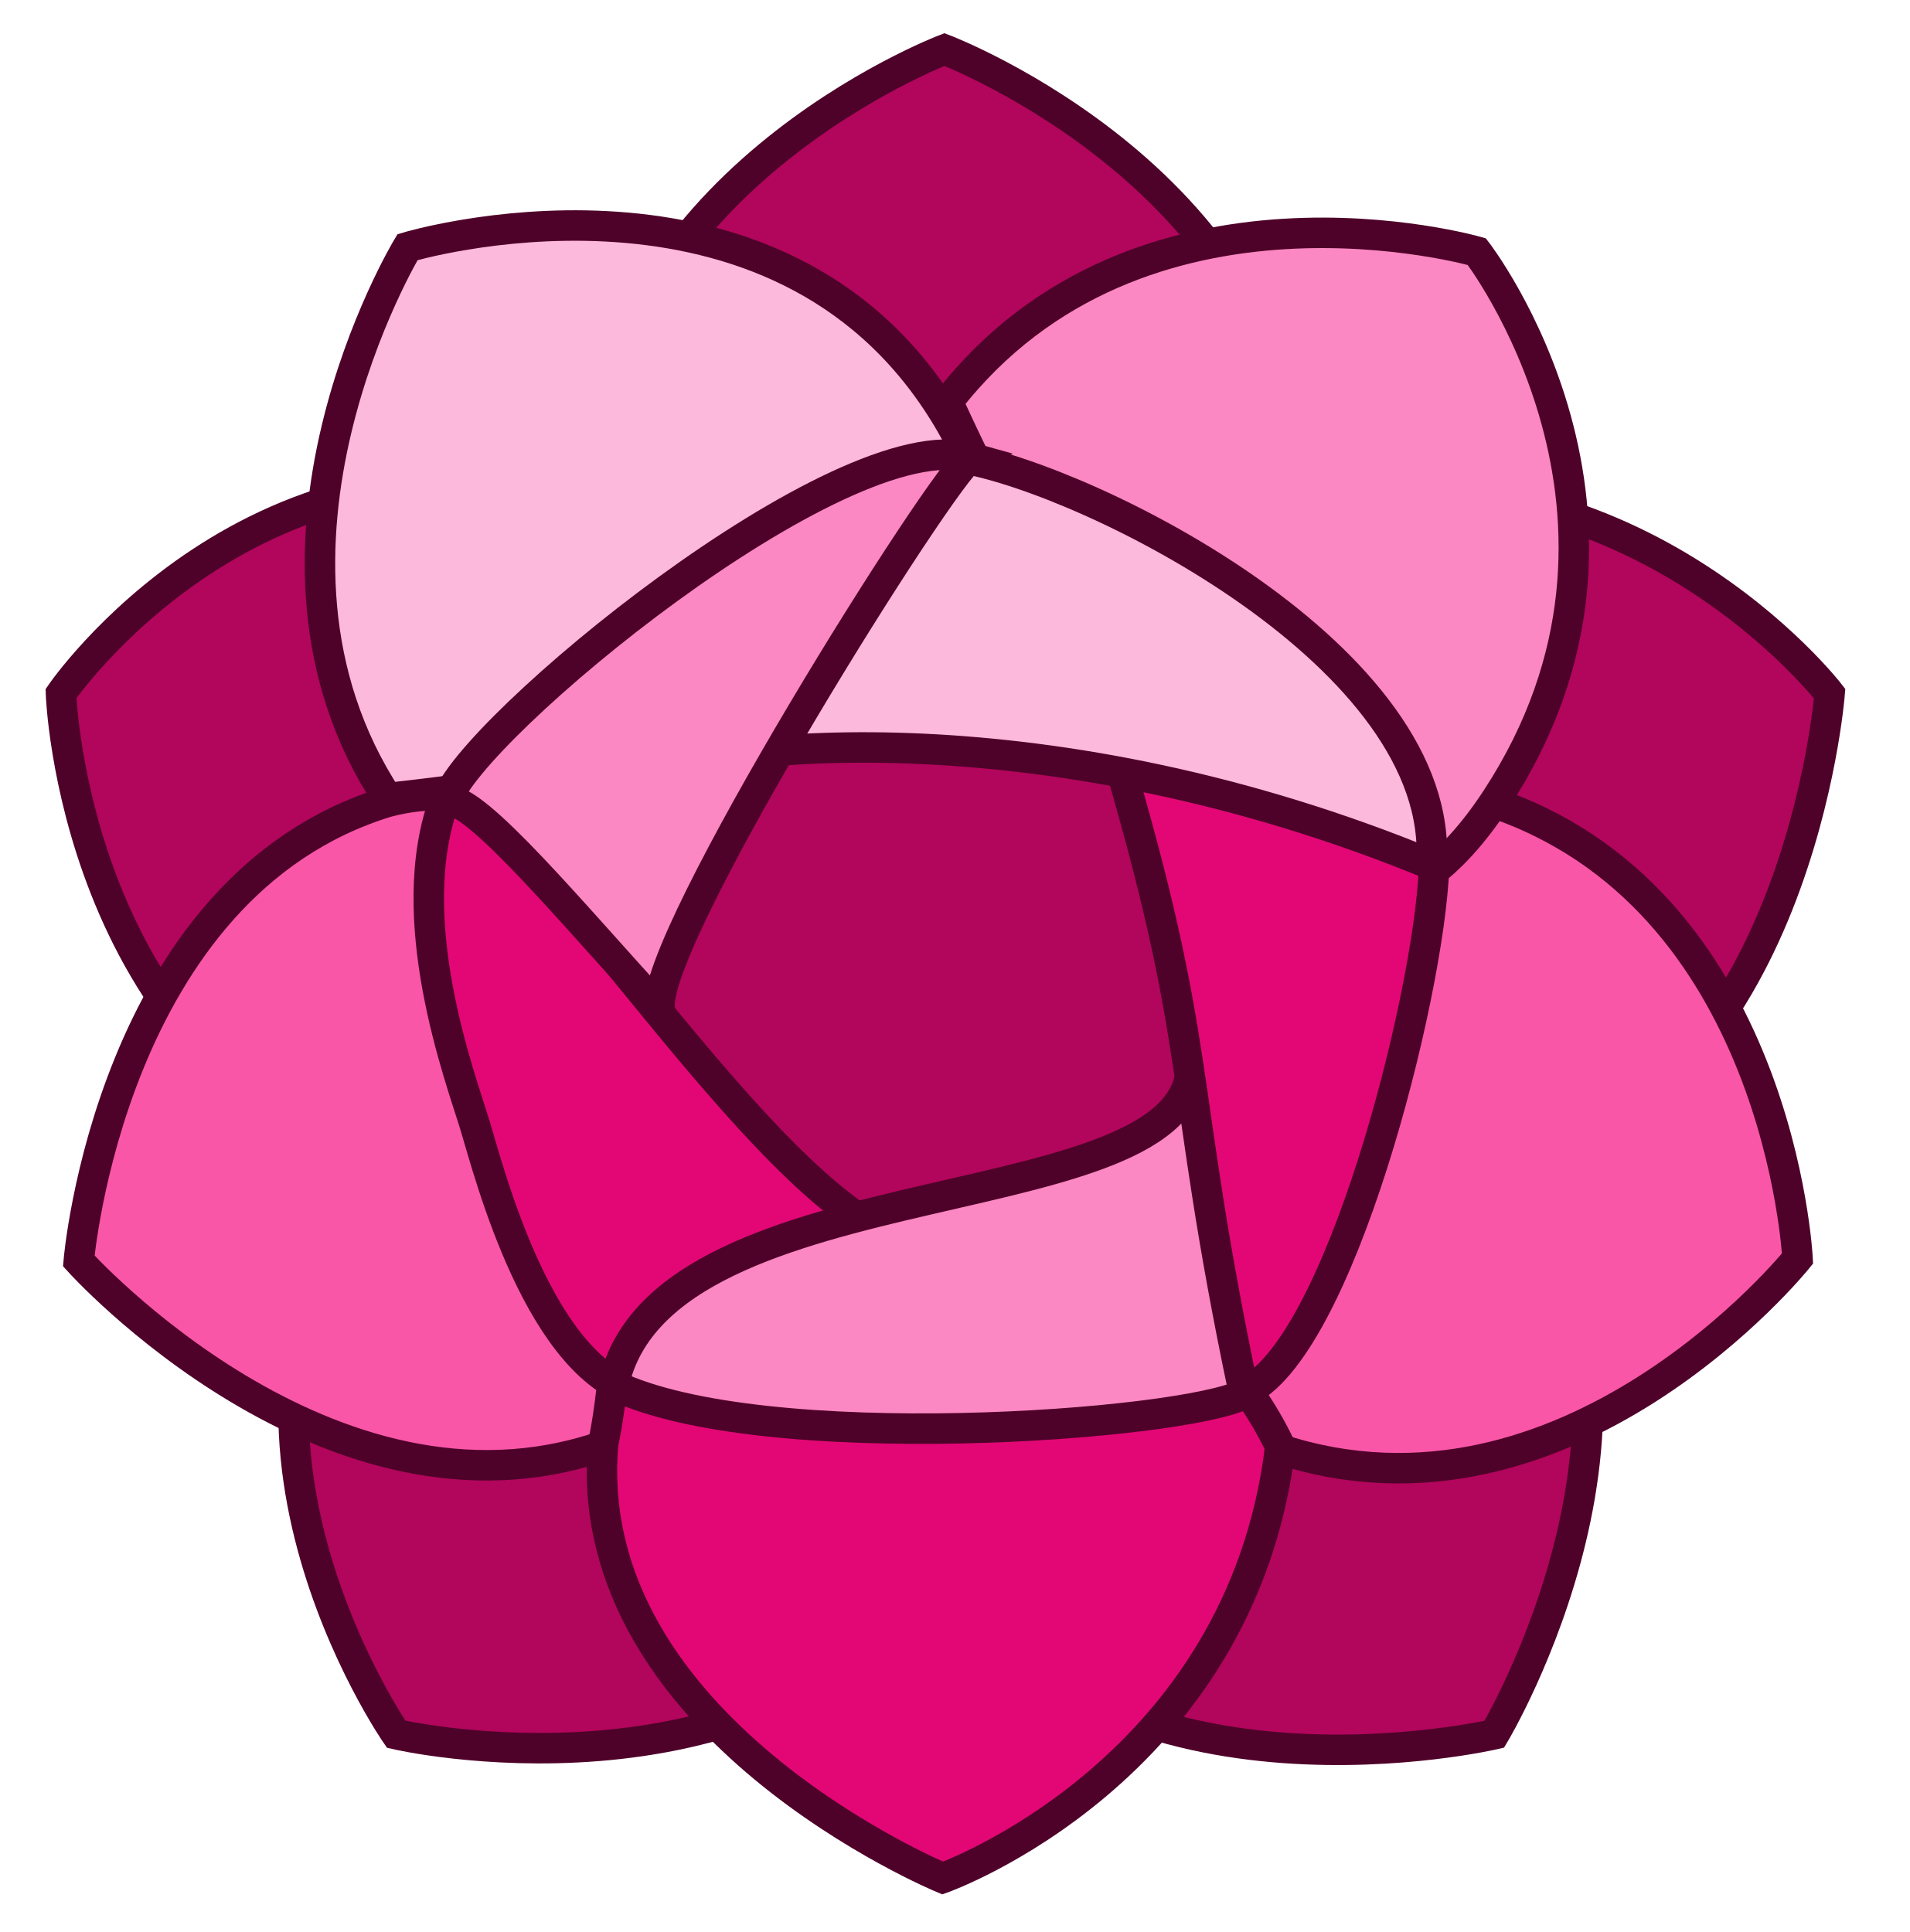
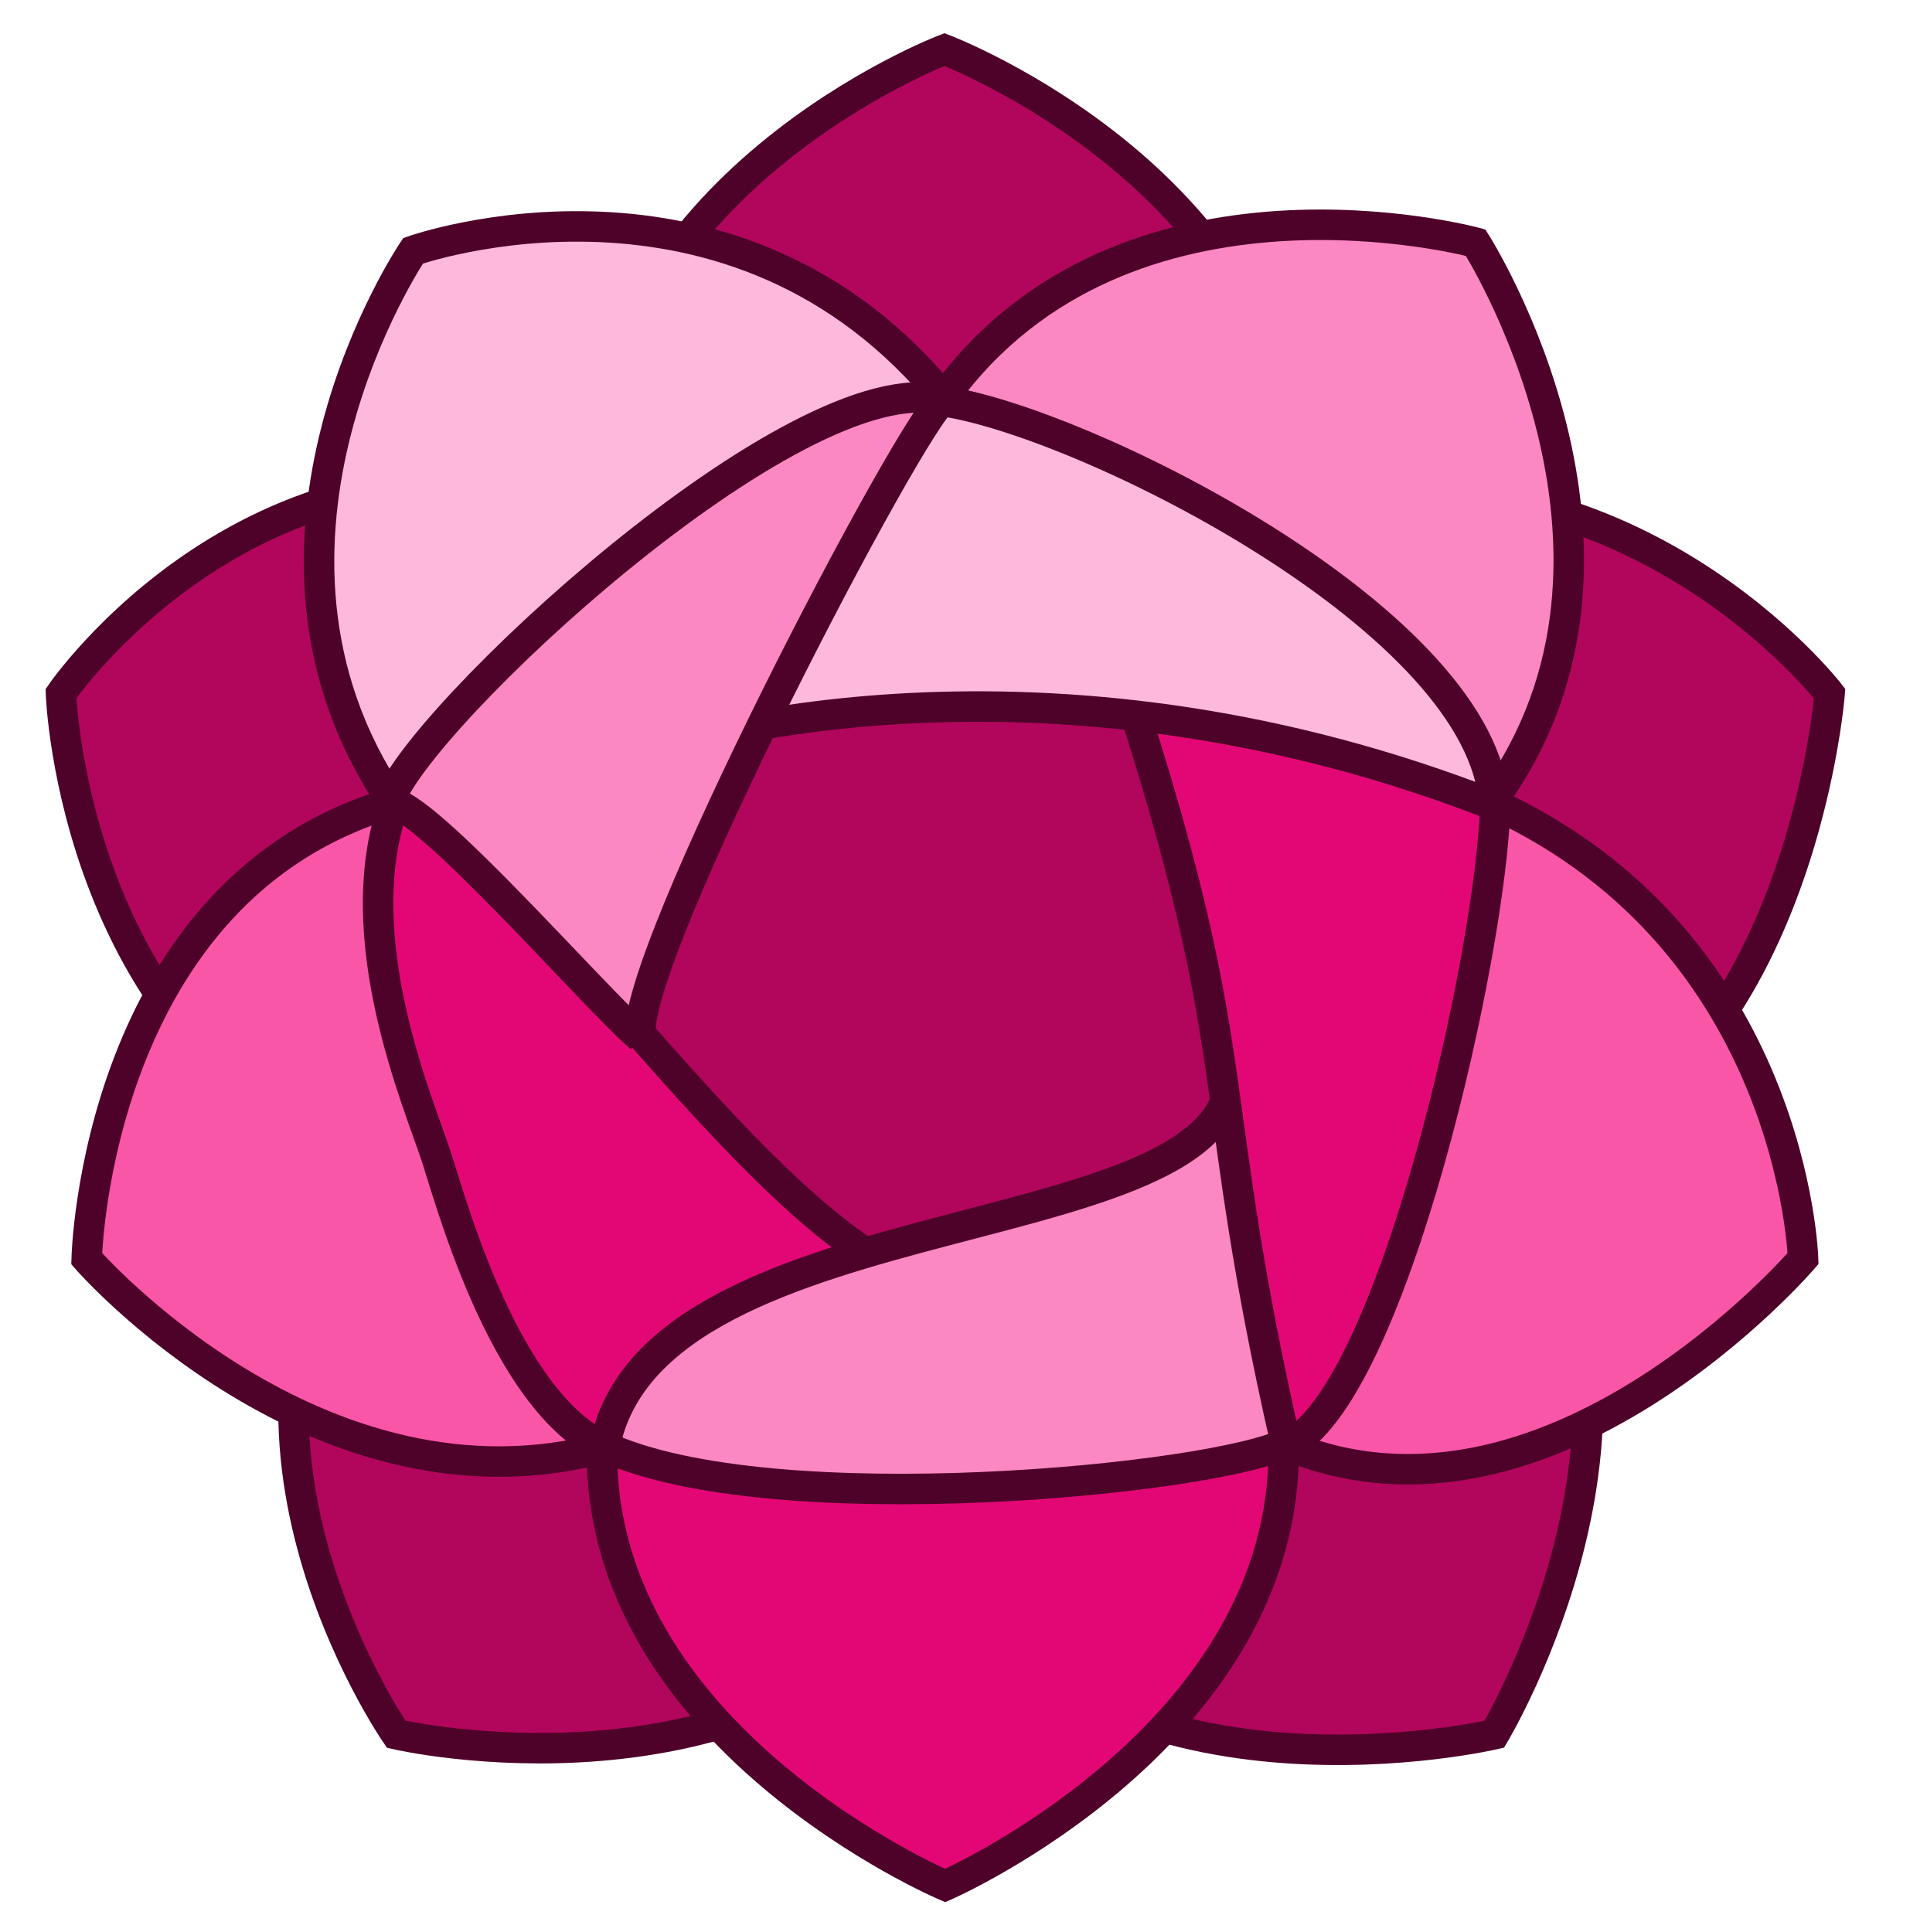
<svg xmlns="http://www.w3.org/2000/svg" width="501" height="507">
  <g fill="none" fill-rule="evenodd" stroke="#4F0229" stroke-width="8">
    <path fill="#B2055C" d="M247.793 414.072c-50.362 62.832-143.851 41.033-143.851 41.033s-57.227-82.608-4.823-149.169C19.236 277.255 16 182.024 16 182.024s51.185-75.025 139.65-50.926C155.65 48.107 247.793 13 247.793 13s92.6 35.294 92.6 118.098c87.233-17.145 139.639 50.926 139.639 50.926s-8.284 106.07-83.091 123.911c47.007 62.653-4.89 149.169-4.89 149.169s-99.207 23.218-144.258-41.033z" />
-     <path fill="#FA56A8" d="M390.527 210.216c76.335 24.803 81.088 120.046 81.088 120.046s-60.283 75.008-136.3 49.878c-45.35-14.992-25.232-160.421 55.212-169.924z" />
-     <path fill="#E30775" d="M335.909 379.62c-10.301 85.36-88.573 113.219-88.573 113.219s-95.086-39.319-89.14-113.458c6.554-81.719 140.927-77.305 177.714.239z" />
-     <path fill="#FB88C2" d="M248.651 105.452C298.906 40.548 387.465 66.032 387.465 66.032s53.71 69.501 5.106 143.669-103.676-17.342-143.919-104.249z" />
-     <path fill="#FDB9DB" d="M101.669 209.435c-42.742-65.1 5.249-144.576 5.249-144.576s93.085-27.949 138.646 40.144c45.562 68.093-37.975 92.562-143.895 104.432z" />
-     <path fill="#FA56A8" d="M101.524 210.471C182.211 189.216 162 368.5 158 379.5c-71.676 24.513-137.331-48.605-137.331-48.605s8.294-98.189 80.855-120.424z" />
-     <path fill="#E30775" d="M168.543 365.932c26.768 5.69 104.044-23.323 64.791-41.57-39.253-18.247-97.801-117.848-116.51-114.835-11.89 31.26 4.069 73.458 7.835 85.909 3.765 12.451 17.117 64.805 43.885 70.495z" />
-     <path fill="#FB88C2" d="M326.281 365.897c2.44-11.478 6.313-77.776 7.425-83.009 1.112-5.233-27.447-51.855-21.394-6.295 6.053 45.56-138.646 27.228-151.323 86.866 39.135 18.804 148.98 10.622 165.291 2.438z" />
-     <path fill="#E30775" d="M326.337 365.385c24.948-10.426 48.592-103.934 49.887-137.447.078-2.013-4.497-25.456-13.517-37.859-9.021-12.403-68.803-5.367-70.83 4.169 24.514 82.106 16.791 86.991 34.46 171.137z" />
-     <path fill="#FDB9DB" d="M164.847 204.627c24.948-10.426 111.572-18.59 210.712 22.29 3.915-54.293-89.044-100.626-122.741-106.624-22.968 3.856-63.591 27.219-64.769 32.76-1.178 5.541-54.354 66.507-23.203 51.575z" />
-     <path fill="#FB88C2" d="M173.091 264.747c-2.58-18.025 75.068-141.38 81.593-144.653-34.102-9.579-131.72 71.411-137.421 90.005 7.284-1.364 33.334 30.192 55.828 54.648z" />
+     <path fill="#FA56A8" d="M392.303 211.113c78.331 36.332 80.763 119.159 80.763 119.159s-66.571 77.622-135.536 48.932c-28.387-68.054 2.957-147.602 54.774-168.091z" />
+     <path fill="#FB88C2" d="M247.864 103.926c47.371-65.2 139.291-40.252 139.291-40.252s51.812 81.151 4.548 146.204c-23.484 30.533-103.678-34.6-143.839-105.952z" />
+     <path fill="#FDB9DB" d="M103.021 210.528c-46.399-68.137 5.363-144.725 5.363-144.725s84.303-29.871 140.061 39.566c-5.677 81.922-57.967 89.269-145.424 105.159z" />
+     <path fill="#E30775" d="M157.948 379.772c73.121-60.885 97.977-38.659 178.826-.398 1.175 76.058-88.797 115.431-88.797 115.431s-91.303-38.837-90.029-115.033z" />
+     <path fill="#FA56A8" d="M159.101 379.754c-75.437 20.611-136.358-49.447-136.358-49.447s2.236-97.644 81.406-120.019c92.146 55.822 38.581 112.492 54.952 169.466z" />
+     <path fill="#E30775" d="M165.057 381.943c30.061 5.843 115.963-28.156 71.688-47.812-44.275-19.655-112.422-127.146-133.298-123.404-12.697 35.23 6.685 79.294 11.139 93.159 4.454 13.865 20.41 72.213 50.471 78.056z" />
+     <path fill="#FB88C2" d="M337.557 378.629c2.507-12.898 7.985-87.889 9.128-93.77 1.143-5.88-31.717-57.512-24.059-6.627 7.657 50.885-150.964 34.352-163.99 101.365 44.153 20.282 160.83 8.514 178.921-.969z" />
+     <path fill="#E30775" d="M337.507 379.434c27.712-12.162 53.974-130.55 54.772-168.092.048-2.255-4.715-15.866-15.05-29.574-10.334-13.708-77.088-4.656-79.17 6.059 29.022 91.436 18.045 97.752 39.448 191.606z" />
+     <path fill="#FDB9DB" d="M156.609 201.988c27.712-12.162 123.686-34.454 235.408 9.361-2.386-47.911-106.019-99.903-143.839-105.955-25.625 4.769-65.398 32.173-66.609 38.399-1.21 6.226-59.526 75.524-24.96 58.194z" />
+     <path fill="#FB88C2" d="M168.084 272.263c-3.237-20.128 72.064-163.431 79.301-167.224C209.042 94.986 108.079 189.754 102.061 210.682c8.124-1.671 54.836 52.257 66.023 61.58z" />
  </g>
</svg>
